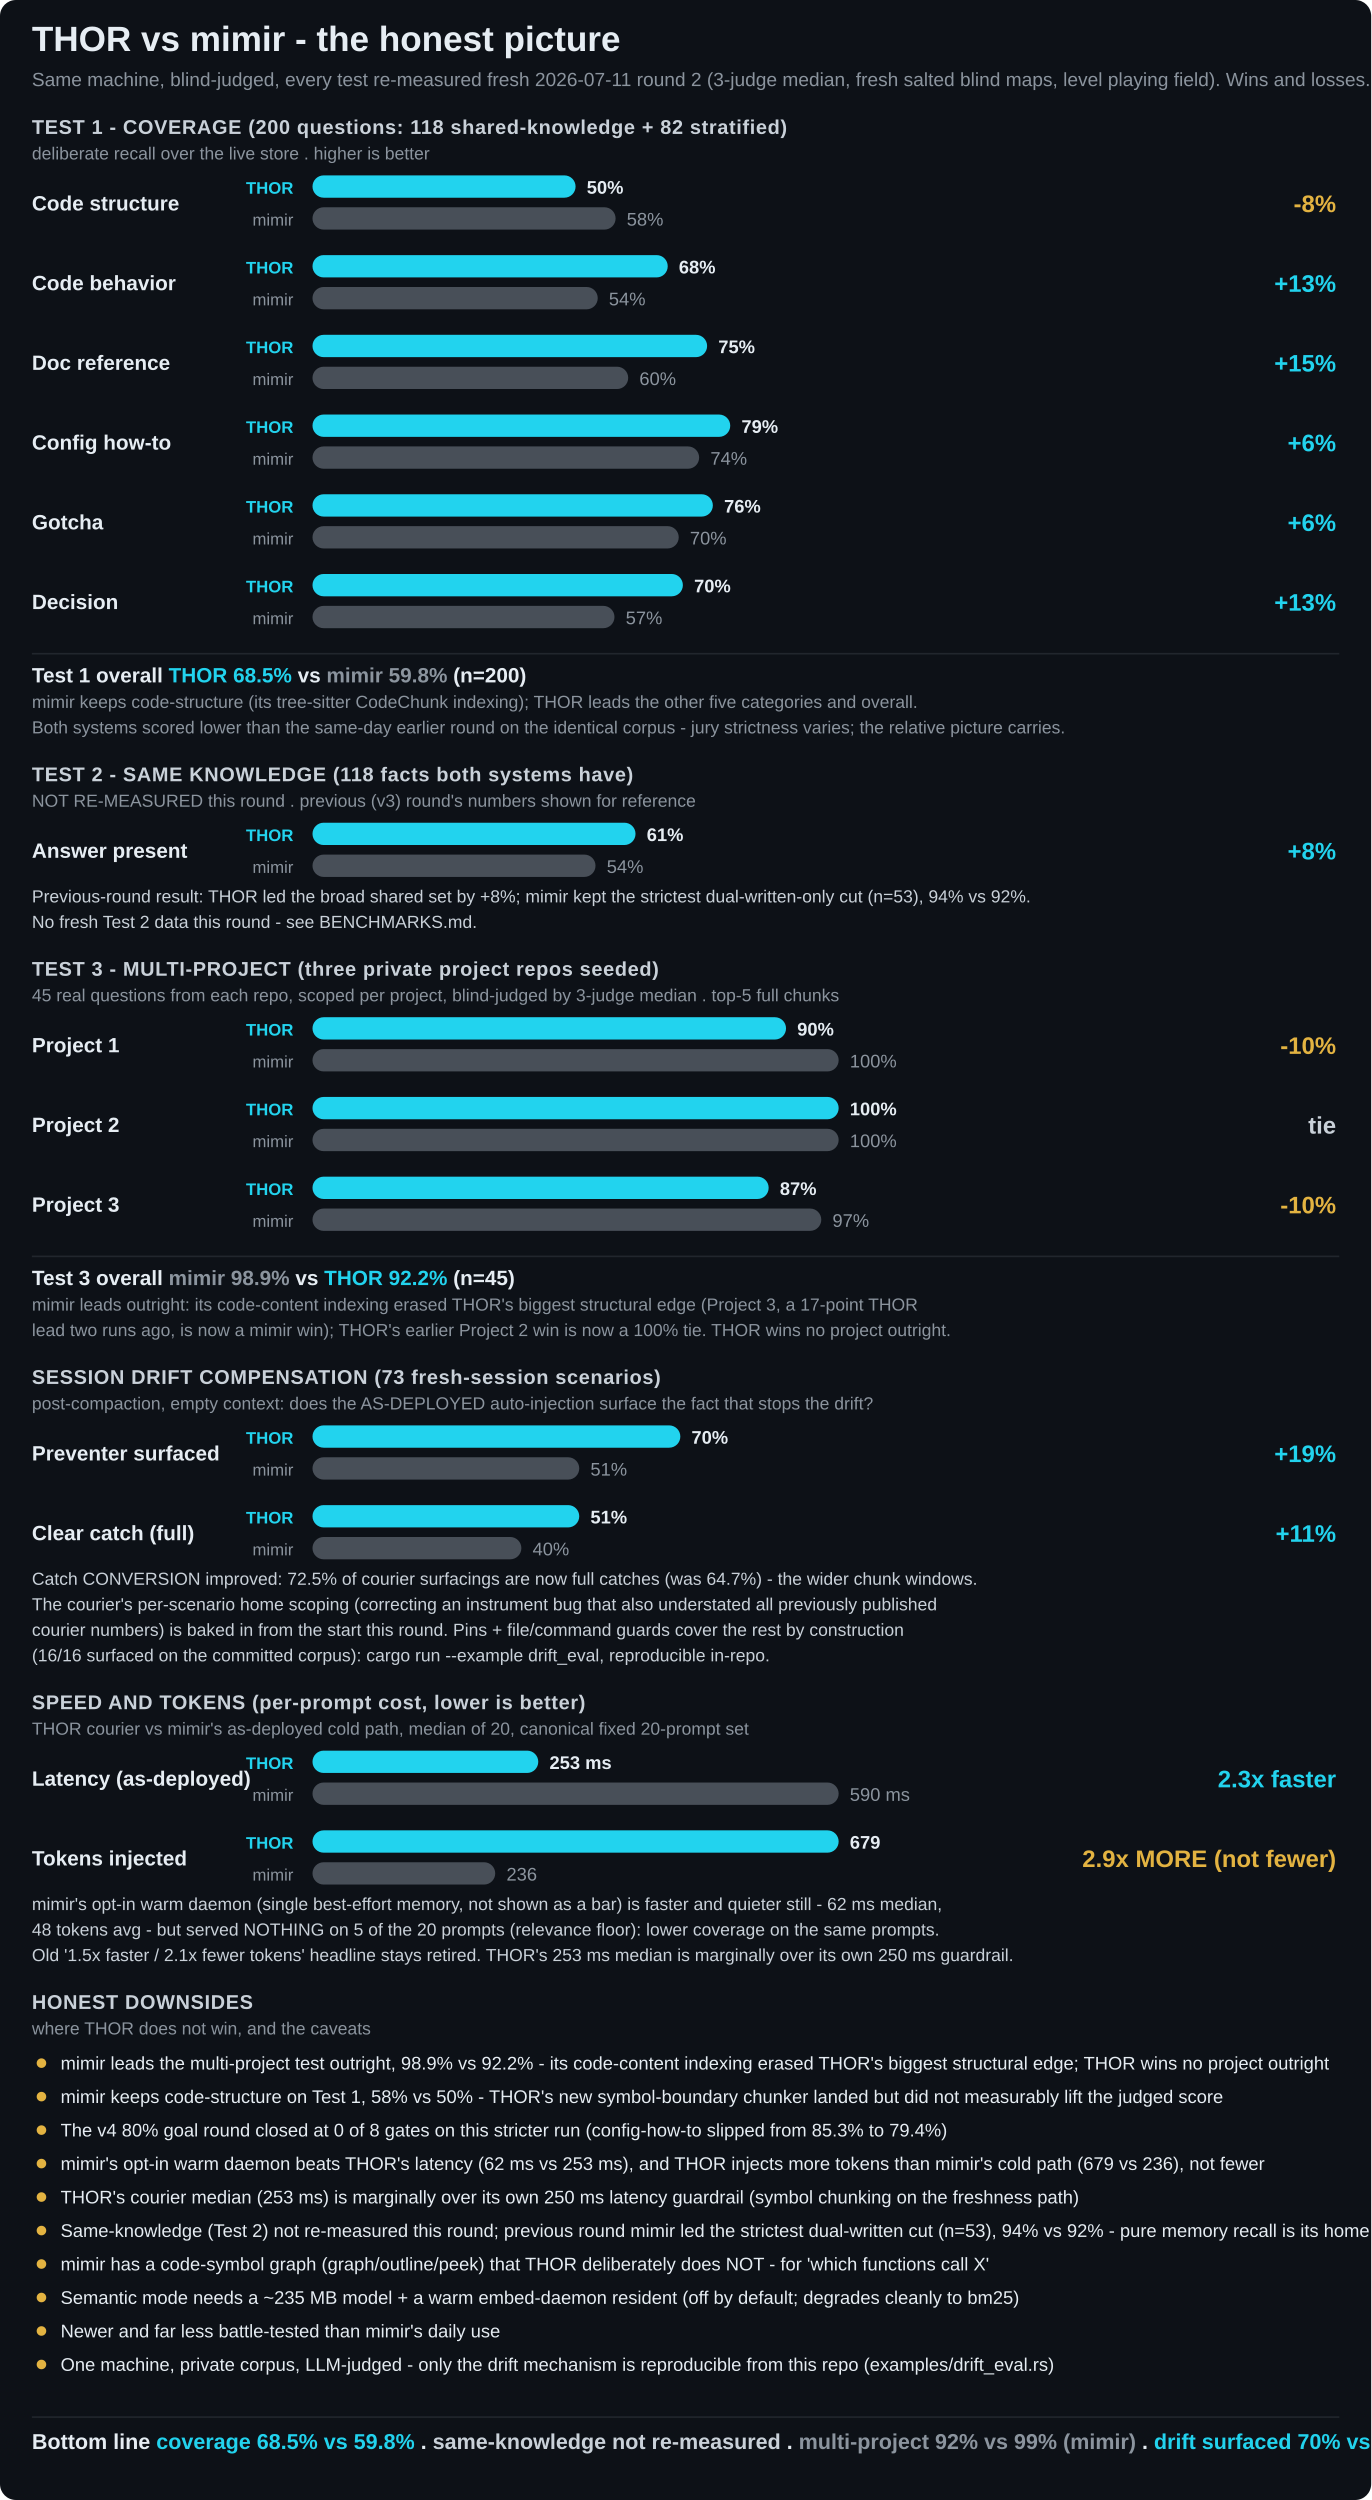
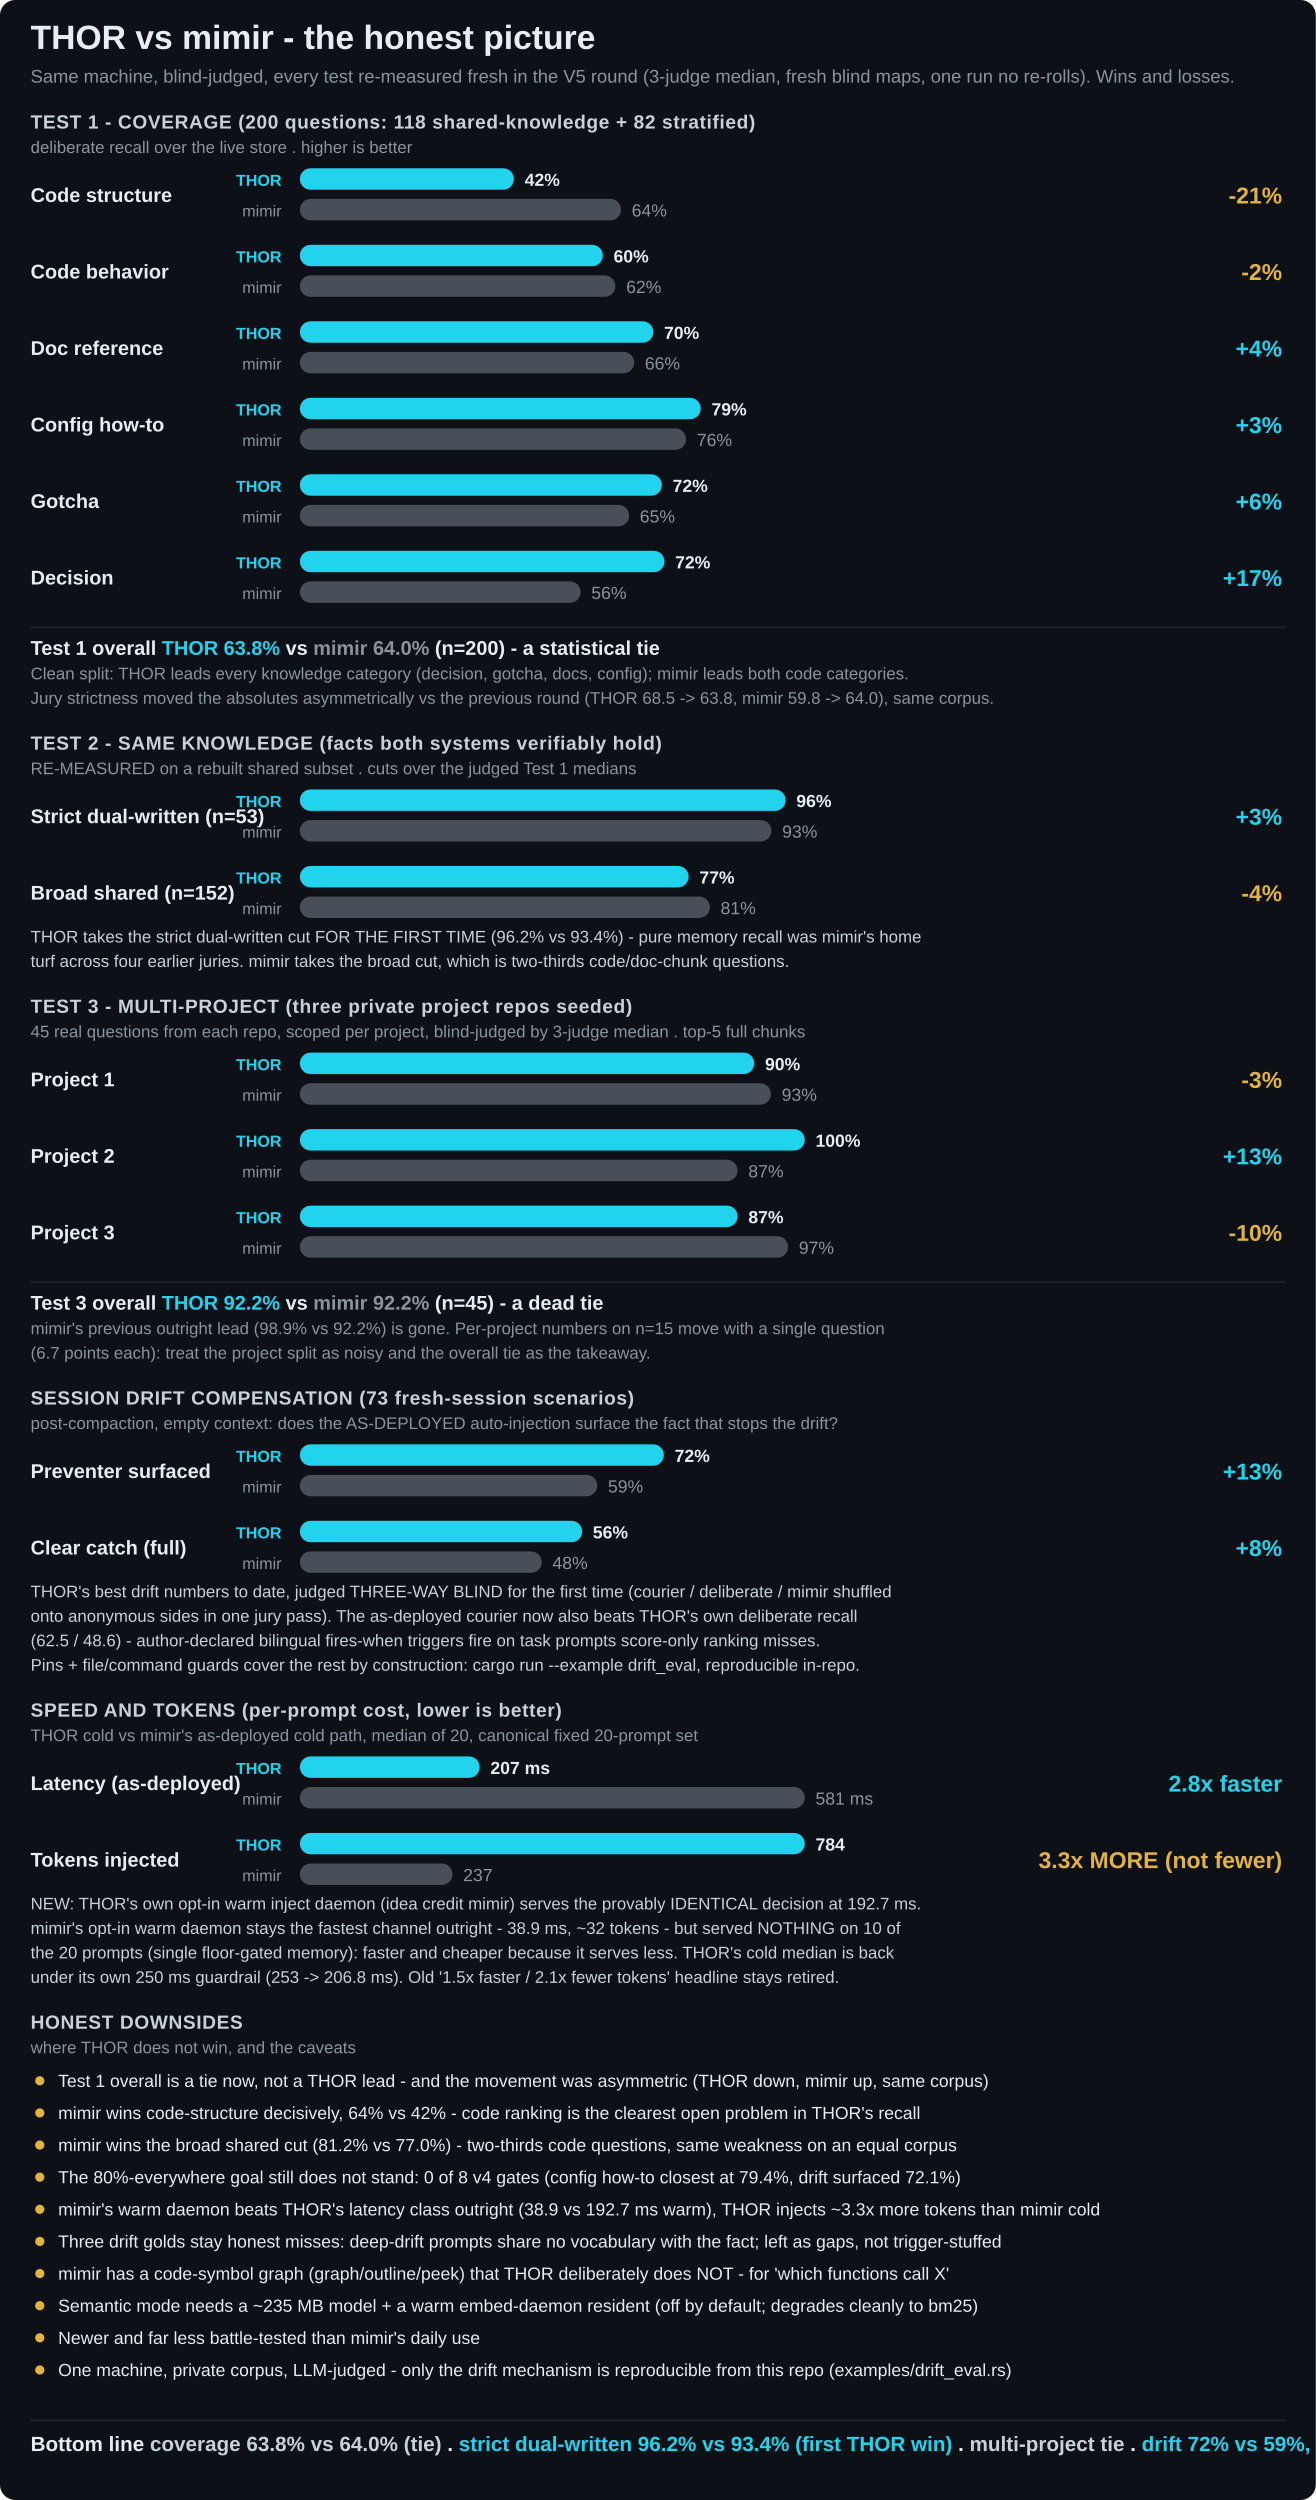
- <svg xmlns="http://www.w3.org/2000/svg" viewBox="0 0 860 1568" font-family="Segoe UI, Helvetica Neue, Arial, sans-serif">
-   <rect x="0" y="0" width="860" height="1568" rx="10" fill="#0d1117" />
+ <svg xmlns="http://www.w3.org/2000/svg" viewBox="0 0 860 1634" font-family="Segoe UI, Helvetica Neue, Arial, sans-serif">
+   <rect x="0" y="0" width="860" height="1634" rx="10" fill="#0d1117" />
  <text x="20" y="32" fill="#e6edf3" font-size="22" font-weight="800">THOR vs mimir - the honest picture</text>
-   <text x="20" y="54" fill="#8b949e" font-size="12">Same machine, blind-judged, every test re-measured fresh 2026-07-11 round 2 (3-judge median, fresh salted blind maps, level playing field). Wins and losses.</text>
+   <text x="20" y="54" fill="#8b949e" font-size="12">Same machine, blind-judged, every test re-measured fresh in the V5 round (3-judge median, fresh blind maps, one run no re-rolls). Wins and losses.</text>
  <text x="20" y="84" fill="#c9d1d9" font-size="12.5" font-weight="700" letter-spacing="0.4">TEST 1 - COVERAGE  (200 questions: 118 shared-knowledge + 82 stratified)</text>
  <text x="20" y="100" fill="#8b949e" font-size="11">deliberate recall over the live store . higher is better</text>
-   <rect x="196" y="110" width="165.0" height="14" rx="7" fill="#22d3ee" />
-   <text x="368.00" y="121.5" fill="#e6edf3" font-size="11.5" font-weight="700">50%</text>
+   <rect x="196" y="110" width="139.9" height="14" rx="7" fill="#22d3ee" />
+   <text x="342.92" y="121.5" fill="#e6edf3" font-size="11.5" font-weight="700">42%</text>
  <text x="184" y="121.5" fill="#22d3ee" font-size="10.5" font-weight="700" text-anchor="end">THOR</text>
  <text x="20" y="132" fill="#e6edf3" font-size="13" font-weight="700">Code structure</text>
-   <text x="838" y="133" fill="#e3b341" font-size="15" font-weight="800" text-anchor="end">-8%</text>
-   <rect x="196" y="130" width="190.1" height="14" rx="7" fill="#484f58" />
-   <text x="393.08" y="141.5" fill="#8b949e" font-size="11.5">58%</text>
+   <text x="838" y="133" fill="#e3b341" font-size="15" font-weight="800" text-anchor="end">-21%</text>
+   <rect x="196" y="130" width="209.9" height="14" rx="7" fill="#484f58" />
+   <text x="412.88" y="141.5" fill="#8b949e" font-size="11.5">64%</text>
  <text x="184" y="141.5" fill="#8b949e" font-size="10.5" text-anchor="end">mimir</text>
-   <rect x="196" y="160" width="222.8" height="14" rx="7" fill="#22d3ee" />
-   <text x="425.75" y="171.5" fill="#e6edf3" font-size="11.5" font-weight="700">68%</text>
+   <rect x="196" y="160" width="198.0" height="14" rx="7" fill="#22d3ee" />
+   <text x="401.00" y="171.5" fill="#e6edf3" font-size="11.5" font-weight="700">60%</text>
  <text x="184" y="171.5" fill="#22d3ee" font-size="10.5" font-weight="700" text-anchor="end">THOR</text>
  <text x="20" y="182" fill="#e6edf3" font-size="13" font-weight="700">Code behavior</text>
-   <text x="838" y="183" fill="#22d3ee" font-size="15" font-weight="800" text-anchor="end">+13%</text>
-   <rect x="196" y="180" width="178.9" height="14" rx="7" fill="#484f58" />
-   <text x="381.86" y="191.5" fill="#8b949e" font-size="11.5">54%</text>
+   <text x="838" y="183" fill="#e3b341" font-size="15" font-weight="800" text-anchor="end">-2%</text>
+   <rect x="196" y="180" width="206.2" height="14" rx="7" fill="#484f58" />
+   <text x="409.25" y="191.5" fill="#8b949e" font-size="11.5">62%</text>
  <text x="184" y="191.5" fill="#8b949e" font-size="10.5" text-anchor="end">mimir</text>
-   <rect x="196" y="210" width="247.5" height="14" rx="7" fill="#22d3ee" />
-   <text x="450.50" y="221.5" fill="#e6edf3" font-size="11.5" font-weight="700">75%</text>
+   <rect x="196" y="210" width="231.0" height="14" rx="7" fill="#22d3ee" />
+   <text x="434.00" y="221.5" fill="#e6edf3" font-size="11.5" font-weight="700">70%</text>
  <text x="184" y="221.5" fill="#22d3ee" font-size="10.5" font-weight="700" text-anchor="end">THOR</text>
  <text x="20" y="232" fill="#e6edf3" font-size="13" font-weight="700">Doc reference</text>
-   <text x="838" y="233" fill="#22d3ee" font-size="15" font-weight="800" text-anchor="end">+15%</text>
-   <rect x="196" y="230" width="198.0" height="14" rx="7" fill="#484f58" />
-   <text x="401.00" y="241.5" fill="#8b949e" font-size="11.5">60%</text>
+   <text x="838" y="233" fill="#22d3ee" font-size="15" font-weight="800" text-anchor="end">+4%</text>
+   <rect x="196" y="230" width="218.5" height="14" rx="7" fill="#484f58" />
+   <text x="421.46" y="241.5" fill="#8b949e" font-size="11.5">66%</text>
  <text x="184" y="241.5" fill="#8b949e" font-size="10.5" text-anchor="end">mimir</text>
  <rect x="196" y="260" width="262.0" height="14" rx="7" fill="#22d3ee" />
  <text x="465.02" y="271.5" fill="#e6edf3" font-size="11.5" font-weight="700">79%</text>
  <text x="184" y="271.5" fill="#22d3ee" font-size="10.5" font-weight="700" text-anchor="end">THOR</text>
  <text x="20" y="282" fill="#e6edf3" font-size="13" font-weight="700">Config how-to</text>
-   <text x="838" y="283" fill="#22d3ee" font-size="15" font-weight="800" text-anchor="end">+6%</text>
-   <rect x="196" y="280" width="242.5" height="14" rx="7" fill="#484f58" />
-   <text x="445.55" y="291.5" fill="#8b949e" font-size="11.5">74%</text>
+   <text x="838" y="283" fill="#22d3ee" font-size="15" font-weight="800" text-anchor="end">+3%</text>
+   <rect x="196" y="280" width="252.4" height="14" rx="7" fill="#484f58" />
+   <text x="455.45" y="291.5" fill="#8b949e" font-size="11.5">76%</text>
  <text x="184" y="291.5" fill="#8b949e" font-size="10.5" text-anchor="end">mimir</text>
-   <rect x="196" y="310" width="251.1" height="14" rx="7" fill="#22d3ee" />
-   <text x="454.13" y="321.5" fill="#e6edf3" font-size="11.5" font-weight="700">76%</text>
+   <rect x="196" y="310" width="236.6" height="14" rx="7" fill="#22d3ee" />
+   <text x="439.61" y="321.5" fill="#e6edf3" font-size="11.5" font-weight="700">72%</text>
  <text x="184" y="321.5" fill="#22d3ee" font-size="10.5" font-weight="700" text-anchor="end">THOR</text>
  <text x="20" y="332" fill="#e6edf3" font-size="13" font-weight="700">Gotcha</text>
  <text x="838" y="333" fill="#22d3ee" font-size="15" font-weight="800" text-anchor="end">+6%</text>
-   <rect x="196" y="330" width="229.7" height="14" rx="7" fill="#484f58" />
-   <text x="432.68" y="341.5" fill="#8b949e" font-size="11.5">70%</text>
+   <rect x="196" y="330" width="215.2" height="14" rx="7" fill="#484f58" />
+   <text x="418.16" y="341.5" fill="#8b949e" font-size="11.5">65%</text>
  <text x="184" y="341.5" fill="#8b949e" font-size="10.5" text-anchor="end">mimir</text>
-   <rect x="196" y="360" width="232.3" height="14" rx="7" fill="#22d3ee" />
-   <text x="435.32" y="371.5" fill="#e6edf3" font-size="11.5" font-weight="700">70%</text>
+   <rect x="196" y="360" width="238.3" height="14" rx="7" fill="#22d3ee" />
+   <text x="441.26" y="371.5" fill="#e6edf3" font-size="11.5" font-weight="700">72%</text>
  <text x="184" y="371.5" fill="#22d3ee" font-size="10.5" font-weight="700" text-anchor="end">THOR</text>
  <text x="20" y="382" fill="#e6edf3" font-size="13" font-weight="700">Decision</text>
-   <text x="838" y="383" fill="#22d3ee" font-size="15" font-weight="800" text-anchor="end">+13%</text>
-   <rect x="196" y="380" width="189.4" height="14" rx="7" fill="#484f58" />
-   <text x="392.42" y="391.5" fill="#8b949e" font-size="11.5">57%</text>
+   <text x="838" y="383" fill="#22d3ee" font-size="15" font-weight="800" text-anchor="end">+17%</text>
+   <rect x="196" y="380" width="183.5" height="14" rx="7" fill="#484f58" />
+   <text x="386.48" y="391.5" fill="#8b949e" font-size="11.5">56%</text>
  <text x="184" y="391.5" fill="#8b949e" font-size="10.5" text-anchor="end">mimir</text>
  <line x1="20" y1="410" x2="840" y2="410" stroke="#21262d" stroke-width="1" />
-   <text x="20" y="428" fill="#e6edf3" font-size="13" font-weight="700">Test 1 overall  <tspan fill="#22d3ee">THOR 68.5%</tspan> vs <tspan fill="#8b949e">mimir 59.8%</tspan>  (n=200)</text>
-   <text x="20" y="444" fill="#8b949e" font-size="11">mimir keeps code-structure (its tree-sitter CodeChunk indexing); THOR leads the other five categories and overall.</text>
-   <text x="20" y="460" fill="#8b949e" font-size="11">Both systems scored lower than the same-day earlier round on the identical corpus - jury strictness varies; the relative picture carries.</text>
-   <text x="20" y="490" fill="#c9d1d9" font-size="12.5" font-weight="700" letter-spacing="0.4">TEST 2 - SAME KNOWLEDGE  (118 facts both systems have)</text>
-   <text x="20" y="506" fill="#8b949e" font-size="11">NOT RE-MEASURED this round . previous (v3) round's numbers shown for reference</text>
-   <rect x="196" y="516" width="202.6" height="14" rx="7" fill="#22d3ee" />
-   <text x="405.62" y="527.5" fill="#e6edf3" font-size="11.5" font-weight="700">61%</text>
+   <text x="20" y="428" fill="#e6edf3" font-size="13" font-weight="700">Test 1 overall  <tspan fill="#22d3ee">THOR 63.8%</tspan> vs <tspan fill="#8b949e">mimir 64.0%</tspan>  (n=200) - a statistical tie</text>
+   <text x="20" y="444" fill="#8b949e" font-size="11">Clean split: THOR leads every knowledge category (decision, gotcha, docs, config); mimir leads both code categories.</text>
+   <text x="20" y="460" fill="#8b949e" font-size="11">Jury strictness moved the absolutes asymmetrically vs the previous round (THOR 68.5 -&gt; 63.8, mimir 59.8 -&gt; 64.0), same corpus.</text>
+   <text x="20" y="490" fill="#c9d1d9" font-size="12.5" font-weight="700" letter-spacing="0.4">TEST 2 - SAME KNOWLEDGE  (facts both systems verifiably hold)</text>
+   <text x="20" y="506" fill="#8b949e" font-size="11">RE-MEASURED on a rebuilt shared subset . cuts over the judged Test 1 medians</text>
+   <rect x="196" y="516" width="317.5" height="14" rx="7" fill="#22d3ee" />
+   <text x="520.46" y="527.5" fill="#e6edf3" font-size="11.5" font-weight="700">96%</text>
  <text x="184" y="527.5" fill="#22d3ee" font-size="10.5" font-weight="700" text-anchor="end">THOR</text>
-   <text x="20" y="538" fill="#e6edf3" font-size="13" font-weight="700">Answer present</text>
-   <text x="838" y="539" fill="#22d3ee" font-size="15" font-weight="800" text-anchor="end">+8%</text>
-   <rect x="196" y="536" width="177.5" height="14" rx="7" fill="#484f58" />
-   <text x="380.54" y="547.5" fill="#8b949e" font-size="11.5">54%</text>
+   <text x="20" y="538" fill="#e6edf3" font-size="13" font-weight="700">Strict dual-written (n=53)</text>
+   <text x="838" y="539" fill="#22d3ee" font-size="15" font-weight="800" text-anchor="end">+3%</text>
+   <rect x="196" y="536" width="308.2" height="14" rx="7" fill="#484f58" />
+   <text x="511.22" y="547.5" fill="#8b949e" font-size="11.5">93%</text>
  <text x="184" y="547.5" fill="#8b949e" font-size="10.5" text-anchor="end">mimir</text>
-   <text x="20" y="566" fill="#c9d1d9" font-size="11">Previous-round result: THOR led the broad shared set by +8%; mimir kept the strictest dual-written-only cut (n=53), 94% vs 92%.</text>
-   <text x="20" y="582" fill="#c9d1d9" font-size="11">No fresh Test 2 data this round - see BENCHMARKS.md.</text>
-   <text x="20" y="612" fill="#c9d1d9" font-size="12.5" font-weight="700" letter-spacing="0.4">TEST 3 - MULTI-PROJECT  (three private project repos seeded)</text>
-   <text x="20" y="628" fill="#8b949e" font-size="11">45 real questions from each repo, scoped per project, blind-judged by 3-judge median . top-5 full chunks</text>
-   <rect x="196" y="638" width="297.0" height="14" rx="7" fill="#22d3ee" />
-   <text x="500.00" y="649.5" fill="#e6edf3" font-size="11.5" font-weight="700">90%</text>
-   <text x="184" y="649.5" fill="#22d3ee" font-size="10.5" font-weight="700" text-anchor="end">THOR</text>
-   <text x="20" y="660" fill="#e6edf3" font-size="13" font-weight="700">Project 1</text>
-   <text x="838" y="661" fill="#e3b341" font-size="15" font-weight="800" text-anchor="end">-10%</text>
-   <rect x="196" y="658" width="330.0" height="14" rx="7" fill="#484f58" />
-   <text x="533.00" y="669.5" fill="#8b949e" font-size="11.5">100%</text>
-   <text x="184" y="669.5" fill="#8b949e" font-size="10.5" text-anchor="end">mimir</text>
-   <rect x="196" y="688" width="330.0" height="14" rx="7" fill="#22d3ee" />
-   <text x="533.00" y="699.5" fill="#e6edf3" font-size="11.5" font-weight="700">100%</text>
+   <rect x="196" y="566" width="254.1" height="14" rx="7" fill="#22d3ee" />
+   <text x="457.10" y="577.5" fill="#e6edf3" font-size="11.5" font-weight="700">77%</text>
+   <text x="184" y="577.5" fill="#22d3ee" font-size="10.5" font-weight="700" text-anchor="end">THOR</text>
+   <text x="20" y="588" fill="#e6edf3" font-size="13" font-weight="700">Broad shared (n=152)</text>
+   <text x="838" y="589" fill="#e3b341" font-size="15" font-weight="800" text-anchor="end">-4%</text>
+   <rect x="196" y="586" width="268.0" height="14" rx="7" fill="#484f58" />
+   <text x="470.96" y="597.5" fill="#8b949e" font-size="11.5">81%</text>
+   <text x="184" y="597.5" fill="#8b949e" font-size="10.5" text-anchor="end">mimir</text>
+   <text x="20" y="616" fill="#c9d1d9" font-size="11">THOR takes the strict dual-written cut FOR THE FIRST TIME (96.2% vs 93.4%) - pure memory recall was mimir's home</text>
+   <text x="20" y="632" fill="#c9d1d9" font-size="11">turf across four earlier juries. mimir takes the broad cut, which is two-thirds code/doc-chunk questions.</text>
+   <text x="20" y="662" fill="#c9d1d9" font-size="12.5" font-weight="700" letter-spacing="0.4">TEST 3 - MULTI-PROJECT  (three private project repos seeded)</text>
+   <text x="20" y="678" fill="#8b949e" font-size="11">45 real questions from each repo, scoped per project, blind-judged by 3-judge median . top-5 full chunks</text>
+   <rect x="196" y="688" width="297.0" height="14" rx="7" fill="#22d3ee" />
+   <text x="500.00" y="699.5" fill="#e6edf3" font-size="11.5" font-weight="700">90%</text>
  <text x="184" y="699.5" fill="#22d3ee" font-size="10.5" font-weight="700" text-anchor="end">THOR</text>
-   <text x="20" y="710" fill="#e6edf3" font-size="13" font-weight="700">Project 2</text>
-   <text x="838" y="711" fill="#c9d1d9" font-size="15" font-weight="800" text-anchor="end">tie</text>
-   <rect x="196" y="708" width="330.0" height="14" rx="7" fill="#484f58" />
-   <text x="533.00" y="719.5" fill="#8b949e" font-size="11.5">100%</text>
+   <text x="20" y="710" fill="#e6edf3" font-size="13" font-weight="700">Project 1</text>
+   <text x="838" y="711" fill="#e3b341" font-size="15" font-weight="800" text-anchor="end">-3%</text>
+   <rect x="196" y="708" width="307.9" height="14" rx="7" fill="#484f58" />
+   <text x="510.89" y="719.5" fill="#8b949e" font-size="11.5">93%</text>
  <text x="184" y="719.5" fill="#8b949e" font-size="10.5" text-anchor="end">mimir</text>
-   <rect x="196" y="738" width="286.1" height="14" rx="7" fill="#22d3ee" />
-   <text x="489.11" y="749.5" fill="#e6edf3" font-size="11.5" font-weight="700">87%</text>
+   <rect x="196" y="738" width="330.0" height="14" rx="7" fill="#22d3ee" />
+   <text x="533.00" y="749.5" fill="#e6edf3" font-size="11.5" font-weight="700">100%</text>
  <text x="184" y="749.5" fill="#22d3ee" font-size="10.5" font-weight="700" text-anchor="end">THOR</text>
-   <text x="20" y="760" fill="#e6edf3" font-size="13" font-weight="700">Project 3</text>
-   <text x="838" y="761" fill="#e3b341" font-size="15" font-weight="800" text-anchor="end">-10%</text>
-   <rect x="196" y="758" width="319.1" height="14" rx="7" fill="#484f58" />
-   <text x="522.11" y="769.5" fill="#8b949e" font-size="11.5">97%</text>
+   <text x="20" y="760" fill="#e6edf3" font-size="13" font-weight="700">Project 2</text>
+   <text x="838" y="761" fill="#22d3ee" font-size="15" font-weight="800" text-anchor="end">+13%</text>
+   <rect x="196" y="758" width="286.1" height="14" rx="7" fill="#484f58" />
+   <text x="489.11" y="769.5" fill="#8b949e" font-size="11.5">87%</text>
  <text x="184" y="769.5" fill="#8b949e" font-size="10.5" text-anchor="end">mimir</text>
-   <line x1="20" y1="788" x2="840" y2="788" stroke="#21262d" stroke-width="1" />
-   <text x="20" y="806" fill="#e6edf3" font-size="13" font-weight="700">Test 3 overall  <tspan fill="#8b949e">mimir 98.9%</tspan> vs <tspan fill="#22d3ee">THOR 92.2%</tspan>  (n=45)</text>
-   <text x="20" y="822" fill="#8b949e" font-size="11">mimir leads outright: its code-content indexing erased THOR's biggest structural edge (Project 3, a 17-point THOR</text>
-   <text x="20" y="838" fill="#8b949e" font-size="11">lead two runs ago, is now a mimir win); THOR's earlier Project 2 win is now a 100% tie. THOR wins no project outright.</text>
-   <text x="20" y="868" fill="#c9d1d9" font-size="12.5" font-weight="700" letter-spacing="0.4">SESSION DRIFT COMPENSATION  (73 fresh-session scenarios)</text>
-   <text x="20" y="884" fill="#8b949e" font-size="11">post-compaction, empty context: does the AS-DEPLOYED auto-injection surface the fact that stops the drift?</text>
-   <rect x="196" y="894" width="230.7" height="14" rx="7" fill="#22d3ee" />
-   <text x="433.67" y="905.5" fill="#e6edf3" font-size="11.5" font-weight="700">70%</text>
-   <text x="184" y="905.5" fill="#22d3ee" font-size="10.5" font-weight="700" text-anchor="end">THOR</text>
-   <text x="20" y="916" fill="#e6edf3" font-size="13" font-weight="700">Preventer surfaced</text>
-   <text x="838" y="917" fill="#22d3ee" font-size="15" font-weight="800" text-anchor="end">+19%</text>
-   <rect x="196" y="914" width="167.3" height="14" rx="7" fill="#484f58" />
-   <text x="370.31" y="925.5" fill="#8b949e" font-size="11.5">51%</text>
-   <text x="184" y="925.5" fill="#8b949e" font-size="10.5" text-anchor="end">mimir</text>
-   <rect x="196" y="944" width="167.3" height="14" rx="7" fill="#22d3ee" />
-   <text x="370.31" y="955.5" fill="#e6edf3" font-size="11.5" font-weight="700">51%</text>
+   <rect x="196" y="788" width="286.1" height="14" rx="7" fill="#22d3ee" />
+   <text x="489.11" y="799.5" fill="#e6edf3" font-size="11.5" font-weight="700">87%</text>
+   <text x="184" y="799.5" fill="#22d3ee" font-size="10.5" font-weight="700" text-anchor="end">THOR</text>
+   <text x="20" y="810" fill="#e6edf3" font-size="13" font-weight="700">Project 3</text>
+   <text x="838" y="811" fill="#e3b341" font-size="15" font-weight="800" text-anchor="end">-10%</text>
+   <rect x="196" y="808" width="319.1" height="14" rx="7" fill="#484f58" />
+   <text x="522.11" y="819.5" fill="#8b949e" font-size="11.5">97%</text>
+   <text x="184" y="819.5" fill="#8b949e" font-size="10.5" text-anchor="end">mimir</text>
+   <line x1="20" y1="838" x2="840" y2="838" stroke="#21262d" stroke-width="1" />
+   <text x="20" y="856" fill="#e6edf3" font-size="13" font-weight="700">Test 3 overall  <tspan fill="#22d3ee">THOR 92.2%</tspan> vs <tspan fill="#8b949e">mimir 92.2%</tspan>  (n=45) - a dead tie</text>
+   <text x="20" y="872" fill="#8b949e" font-size="11">mimir's previous outright lead (98.9% vs 92.2%) is gone. Per-project numbers on n=15 move with a single question</text>
+   <text x="20" y="888" fill="#8b949e" font-size="11">(6.7 points each): treat the project split as noisy and the overall tie as the takeaway.</text>
+   <text x="20" y="918" fill="#c9d1d9" font-size="12.5" font-weight="700" letter-spacing="0.4">SESSION DRIFT COMPENSATION  (73 fresh-session scenarios)</text>
+   <text x="20" y="934" fill="#8b949e" font-size="11">post-compaction, empty context: does the AS-DEPLOYED auto-injection surface the fact that stops the drift?</text>
+   <rect x="196" y="944" width="237.9" height="14" rx="7" fill="#22d3ee" />
+   <text x="440.93" y="955.5" fill="#e6edf3" font-size="11.5" font-weight="700">72%</text>
  <text x="184" y="955.5" fill="#22d3ee" font-size="10.5" font-weight="700" text-anchor="end">THOR</text>
-   <text x="20" y="966" fill="#e6edf3" font-size="13" font-weight="700">Clear catch (full)</text>
-   <text x="838" y="967" fill="#22d3ee" font-size="15" font-weight="800" text-anchor="end">+11%</text>
-   <rect x="196" y="964" width="131.0" height="14" rx="7" fill="#484f58" />
-   <text x="334.01" y="975.5" fill="#8b949e" font-size="11.5">40%</text>
+   <text x="20" y="966" fill="#e6edf3" font-size="13" font-weight="700">Preventer surfaced</text>
+   <text x="838" y="967" fill="#22d3ee" font-size="15" font-weight="800" text-anchor="end">+13%</text>
+   <rect x="196" y="964" width="194.4" height="14" rx="7" fill="#484f58" />
+   <text x="397.37" y="975.5" fill="#8b949e" font-size="11.5">59%</text>
  <text x="184" y="975.5" fill="#8b949e" font-size="10.5" text-anchor="end">mimir</text>
-   <text x="20" y="994" fill="#c9d1d9" font-size="11">Catch CONVERSION improved: 72.5% of courier surfacings are now full catches (was 64.7%) - the wider chunk windows.</text>
-   <text x="20" y="1010" fill="#c9d1d9" font-size="11">The courier's per-scenario home scoping (correcting an instrument bug that also understated all previously published</text>
-   <text x="20" y="1026" fill="#c9d1d9" font-size="11">courier numbers) is baked in from the start this round. Pins + file/command guards cover the rest by construction</text>
-   <text x="20" y="1042" fill="#c9d1d9" font-size="11">(16/16 surfaced on the committed corpus): cargo run --example drift_eval, reproducible in-repo.</text>
-   <text x="20" y="1072" fill="#c9d1d9" font-size="12.5" font-weight="700" letter-spacing="0.4">SPEED AND TOKENS  (per-prompt cost, lower is better)</text>
-   <text x="20" y="1088" fill="#8b949e" font-size="11">THOR courier vs mimir's as-deployed cold path, median of 20, canonical fixed 20-prompt set</text>
-   <rect x="196" y="1098" width="141.6" height="14" rx="7" fill="#22d3ee" />
-   <text x="344.63" y="1109.5" fill="#e6edf3" font-size="11.5" font-weight="700">253 ms</text>
-   <text x="184" y="1109.5" fill="#22d3ee" font-size="10.5" font-weight="700" text-anchor="end">THOR</text>
-   <text x="20" y="1120" fill="#e6edf3" font-size="13" font-weight="700">Latency (as-deployed)</text>
-   <text x="838" y="1121" fill="#22d3ee" font-size="15" font-weight="800" text-anchor="end">2.3x faster</text>
-   <rect x="196" y="1118" width="330.0" height="14" rx="7" fill="#484f58" />
-   <text x="533.00" y="1129.5" fill="#8b949e" font-size="11.5">590 ms</text>
-   <text x="184" y="1129.5" fill="#8b949e" font-size="10.5" text-anchor="end">mimir</text>
-   <rect x="196" y="1148" width="330.0" height="14" rx="7" fill="#22d3ee" />
-   <text x="533.00" y="1159.5" fill="#e6edf3" font-size="11.5" font-weight="700">679</text>
+   <rect x="196" y="994" width="184.5" height="14" rx="7" fill="#22d3ee" />
+   <text x="387.47" y="1005.5" fill="#e6edf3" font-size="11.5" font-weight="700">56%</text>
+   <text x="184" y="1005.5" fill="#22d3ee" font-size="10.5" font-weight="700" text-anchor="end">THOR</text>
+   <text x="20" y="1016" fill="#e6edf3" font-size="13" font-weight="700">Clear catch (full)</text>
+   <text x="838" y="1017" fill="#22d3ee" font-size="15" font-weight="800" text-anchor="end">+8%</text>
+   <rect x="196" y="1014" width="158.1" height="14" rx="7" fill="#484f58" />
+   <text x="361.07" y="1025.5" fill="#8b949e" font-size="11.5">48%</text>
+   <text x="184" y="1025.5" fill="#8b949e" font-size="10.5" text-anchor="end">mimir</text>
+   <text x="20" y="1044" fill="#c9d1d9" font-size="11">THOR's best drift numbers to date, judged THREE-WAY BLIND for the first time (courier / deliberate / mimir shuffled</text>
+   <text x="20" y="1060" fill="#c9d1d9" font-size="11">onto anonymous sides in one jury pass). The as-deployed courier now also beats THOR's own deliberate recall</text>
+   <text x="20" y="1076" fill="#c9d1d9" font-size="11">(62.5 / 48.6) - author-declared bilingual fires-when triggers fire on task prompts score-only ranking misses.</text>
+   <text x="20" y="1092" fill="#c9d1d9" font-size="11">Pins + file/command guards cover the rest by construction: cargo run --example drift_eval, reproducible in-repo.</text>
+   <text x="20" y="1122" fill="#c9d1d9" font-size="12.5" font-weight="700" letter-spacing="0.4">SPEED AND TOKENS  (per-prompt cost, lower is better)</text>
+   <text x="20" y="1138" fill="#8b949e" font-size="11">THOR cold vs mimir's as-deployed cold path, median of 20, canonical fixed 20-prompt set</text>
+   <rect x="196" y="1148" width="117.5" height="14" rx="7" fill="#22d3ee" />
+   <text x="320.52" y="1159.5" fill="#e6edf3" font-size="11.5" font-weight="700">207 ms</text>
  <text x="184" y="1159.5" fill="#22d3ee" font-size="10.5" font-weight="700" text-anchor="end">THOR</text>
-   <text x="20" y="1170" fill="#e6edf3" font-size="13" font-weight="700">Tokens injected</text>
-   <text x="838" y="1171" fill="#e3b341" font-size="15" font-weight="800" text-anchor="end">2.9x MORE (not fewer)</text>
-   <rect x="196" y="1168" width="114.6" height="14" rx="7" fill="#484f58" />
-   <text x="317.65" y="1179.5" fill="#8b949e" font-size="11.5">236</text>
+   <text x="20" y="1170" fill="#e6edf3" font-size="13" font-weight="700">Latency (as-deployed)</text>
+   <text x="838" y="1171" fill="#22d3ee" font-size="15" font-weight="800" text-anchor="end">2.8x faster</text>
+   <rect x="196" y="1168" width="330.0" height="14" rx="7" fill="#484f58" />
+   <text x="533.00" y="1179.5" fill="#8b949e" font-size="11.5">581 ms</text>
  <text x="184" y="1179.5" fill="#8b949e" font-size="10.5" text-anchor="end">mimir</text>
-   <text x="20" y="1198" fill="#c9d1d9" font-size="11">mimir's opt-in warm daemon (single best-effort memory, not shown as a bar) is faster and quieter still - 62 ms median,</text>
-   <text x="20" y="1214" fill="#c9d1d9" font-size="11">48 tokens avg - but served NOTHING on 5 of the 20 prompts (relevance floor): lower coverage on the same prompts.</text>
-   <text x="20" y="1230" fill="#c9d1d9" font-size="11">Old '1.5x faster / 2.1x fewer tokens' headline stays retired. THOR's 253 ms median is marginally over its own 250 ms guardrail.</text>
-   <text x="20" y="1260" fill="#c9d1d9" font-size="12.5" font-weight="700" letter-spacing="0.4">HONEST DOWNSIDES</text>
-   <text x="20" y="1276" fill="#8b949e" font-size="11">where THOR does not win, and the caveats</text>
-   <circle cx="26" cy="1294" r="3" fill="#e3b341" />
-   <text x="38" y="1298" fill="#e6edf3" font-size="11.5">mimir leads the multi-project test outright, 98.9% vs 92.2% - its code-content indexing erased THOR's biggest structural edge; THOR wins no project outright</text>
-   <circle cx="26" cy="1315" r="3" fill="#e3b341" />
-   <text x="38" y="1319" fill="#e6edf3" font-size="11.5">mimir keeps code-structure on Test 1, 58% vs 50% - THOR's new symbol-boundary chunker landed but did not measurably lift the judged score</text>
-   <circle cx="26" cy="1336" r="3" fill="#e3b341" />
-   <text x="38" y="1340" fill="#e6edf3" font-size="11.5">The v4 80% goal round closed at 0 of 8 gates on this stricter run (config-how-to slipped from 85.3% to 79.4%)</text>
-   <circle cx="26" cy="1357" r="3" fill="#e3b341" />
-   <text x="38" y="1361" fill="#e6edf3" font-size="11.5">mimir's opt-in warm daemon beats THOR's latency (62 ms vs 253 ms), and THOR injects more tokens than mimir's cold path (679 vs 236), not fewer</text>
-   <circle cx="26" cy="1378" r="3" fill="#e3b341" />
-   <text x="38" y="1382" fill="#e6edf3" font-size="11.5">THOR's courier median (253 ms) is marginally over its own 250 ms latency guardrail (symbol chunking on the freshness path)</text>
-   <circle cx="26" cy="1399" r="3" fill="#e3b341" />
-   <text x="38" y="1403" fill="#e6edf3" font-size="11.5">Same-knowledge (Test 2) not re-measured this round; previous round mimir led the strictest dual-written cut (n=53), 94% vs 92% - pure memory recall is its home turf</text>
-   <circle cx="26" cy="1420" r="3" fill="#e3b341" />
-   <text x="38" y="1424" fill="#e6edf3" font-size="11.5">mimir has a code-symbol graph (graph/outline/peek) that THOR deliberately does NOT - for 'which functions call X'</text>
-   <circle cx="26" cy="1441" r="3" fill="#e3b341" />
-   <text x="38" y="1445" fill="#e6edf3" font-size="11.5">Semantic mode needs a ~235 MB model + a warm embed-daemon resident (off by default; degrades cleanly to bm25)</text>
-   <circle cx="26" cy="1462" r="3" fill="#e3b341" />
-   <text x="38" y="1466" fill="#e6edf3" font-size="11.5">Newer and far less battle-tested than mimir's daily use</text>
-   <circle cx="26" cy="1483" r="3" fill="#e3b341" />
-   <text x="38" y="1487" fill="#e6edf3" font-size="11.5">One machine, private corpus, LLM-judged - only the drift mechanism is reproducible from this repo (examples/drift_eval.rs)</text>
-   <line x1="20" y1="1516" x2="840" y2="1516" stroke="#21262d" stroke-width="1" />
-   <text x="20" y="1536" fill="#e6edf3" font-size="13.5" font-weight="700">Bottom line  <tspan fill="#22d3ee">coverage 68.5% vs 59.8%</tspan>  .  <tspan fill="#c9d1d9">same-knowledge not re-measured</tspan>  .  <tspan fill="#8b949e">multi-project 92% vs 99% (mimir)</tspan>  .  <tspan fill="#22d3ee">drift surfaced 70% vs 51%, latency 2.3x faster than mimir cold</tspan>
+   <rect x="196" y="1198" width="330.0" height="14" rx="7" fill="#22d3ee" />
+   <text x="533.00" y="1209.5" fill="#e6edf3" font-size="11.5" font-weight="700">784</text>
+   <text x="184" y="1209.5" fill="#22d3ee" font-size="10.5" font-weight="700" text-anchor="end">THOR</text>
+   <text x="20" y="1220" fill="#e6edf3" font-size="13" font-weight="700">Tokens injected</text>
+   <text x="838" y="1221" fill="#e3b341" font-size="15" font-weight="800" text-anchor="end">3.3x MORE (not fewer)</text>
+   <rect x="196" y="1218" width="99.8" height="14" rx="7" fill="#484f58" />
+   <text x="302.76" y="1229.5" fill="#8b949e" font-size="11.5">237</text>
+   <text x="184" y="1229.5" fill="#8b949e" font-size="10.5" text-anchor="end">mimir</text>
+   <text x="20" y="1248" fill="#c9d1d9" font-size="11">NEW: THOR's own opt-in warm inject daemon (idea credit mimir) serves the provably IDENTICAL decision at 192.7 ms.</text>
+   <text x="20" y="1264" fill="#c9d1d9" font-size="11">mimir's opt-in warm daemon stays the fastest channel outright - 38.9 ms, ~32 tokens - but served NOTHING on 10 of</text>
+   <text x="20" y="1280" fill="#c9d1d9" font-size="11">the 20 prompts (single floor-gated memory): faster and cheaper because it serves less. THOR's cold median is back</text>
+   <text x="20" y="1296" fill="#c9d1d9" font-size="11">under its own 250 ms guardrail (253 -&gt; 206.8 ms). Old '1.5x faster / 2.1x fewer tokens' headline stays retired.</text>
+   <text x="20" y="1326" fill="#c9d1d9" font-size="12.5" font-weight="700" letter-spacing="0.4">HONEST DOWNSIDES</text>
+   <text x="20" y="1342" fill="#8b949e" font-size="11">where THOR does not win, and the caveats</text>
+   <circle cx="26" cy="1360" r="3" fill="#e3b341" />
+   <text x="38" y="1364" fill="#e6edf3" font-size="11.5">Test 1 overall is a tie now, not a THOR lead - and the movement was asymmetric (THOR down, mimir up, same corpus)</text>
+   <circle cx="26" cy="1381" r="3" fill="#e3b341" />
+   <text x="38" y="1385" fill="#e6edf3" font-size="11.5">mimir wins code-structure decisively, 64% vs 42% - code ranking is the clearest open problem in THOR's recall</text>
+   <circle cx="26" cy="1402" r="3" fill="#e3b341" />
+   <text x="38" y="1406" fill="#e6edf3" font-size="11.5">mimir wins the broad shared cut (81.2% vs 77.0%) - two-thirds code questions, same weakness on an equal corpus</text>
+   <circle cx="26" cy="1423" r="3" fill="#e3b341" />
+   <text x="38" y="1427" fill="#e6edf3" font-size="11.5">The 80%-everywhere goal still does not stand: 0 of 8 v4 gates (config how-to closest at 79.4%, drift surfaced 72.1%)</text>
+   <circle cx="26" cy="1444" r="3" fill="#e3b341" />
+   <text x="38" y="1448" fill="#e6edf3" font-size="11.5">mimir's warm daemon beats THOR's latency class outright (38.9 vs 192.7 ms warm), THOR injects ~3.3x more tokens than mimir cold</text>
+   <circle cx="26" cy="1465" r="3" fill="#e3b341" />
+   <text x="38" y="1469" fill="#e6edf3" font-size="11.5">Three drift golds stay honest misses: deep-drift prompts share no vocabulary with the fact; left as gaps, not trigger-stuffed</text>
+   <circle cx="26" cy="1486" r="3" fill="#e3b341" />
+   <text x="38" y="1490" fill="#e6edf3" font-size="11.5">mimir has a code-symbol graph (graph/outline/peek) that THOR deliberately does NOT - for 'which functions call X'</text>
+   <circle cx="26" cy="1507" r="3" fill="#e3b341" />
+   <text x="38" y="1511" fill="#e6edf3" font-size="11.5">Semantic mode needs a ~235 MB model + a warm embed-daemon resident (off by default; degrades cleanly to bm25)</text>
+   <circle cx="26" cy="1528" r="3" fill="#e3b341" />
+   <text x="38" y="1532" fill="#e6edf3" font-size="11.5">Newer and far less battle-tested than mimir's daily use</text>
+   <circle cx="26" cy="1549" r="3" fill="#e3b341" />
+   <text x="38" y="1553" fill="#e6edf3" font-size="11.5">One machine, private corpus, LLM-judged - only the drift mechanism is reproducible from this repo (examples/drift_eval.rs)</text>
+   <line x1="20" y1="1582" x2="840" y2="1582" stroke="#21262d" stroke-width="1" />
+   <text x="20" y="1602" fill="#e6edf3" font-size="13.5" font-weight="700">Bottom line  <tspan fill="#c9d1d9">coverage 63.8% vs 64.0% (tie)</tspan>  .  <tspan fill="#22d3ee">strict dual-written 96.2% vs 93.4% (first THOR win)</tspan>  .  <tspan fill="#c9d1d9">multi-project tie</tspan>  .  <tspan fill="#22d3ee">drift 72% vs 59%, latency 2.8x faster than mimir cold</tspan>
  </text>
</svg>
